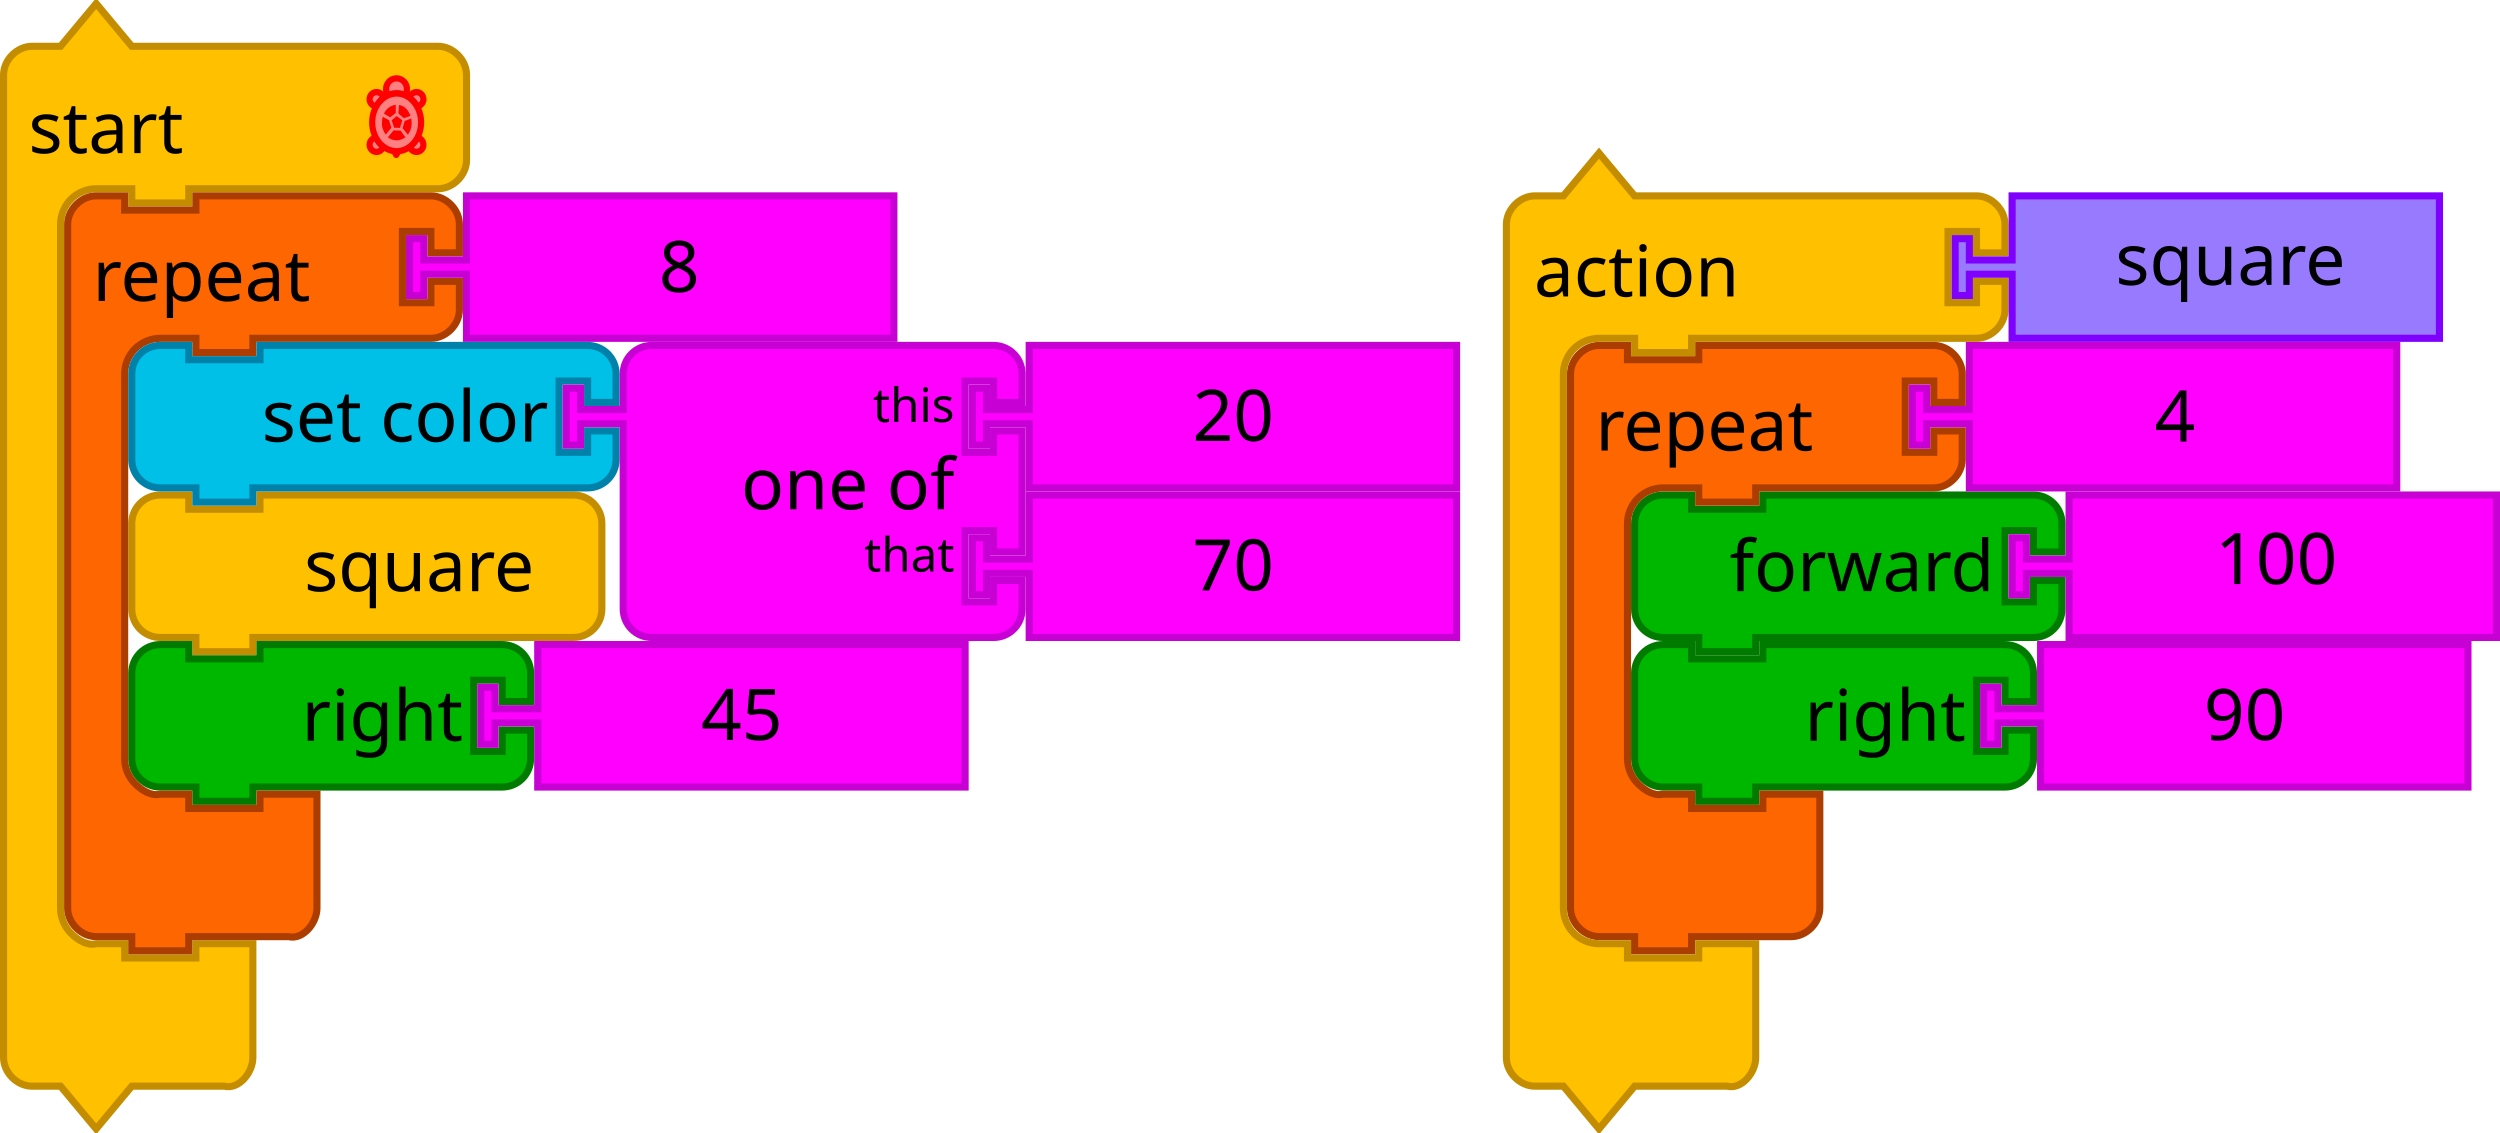
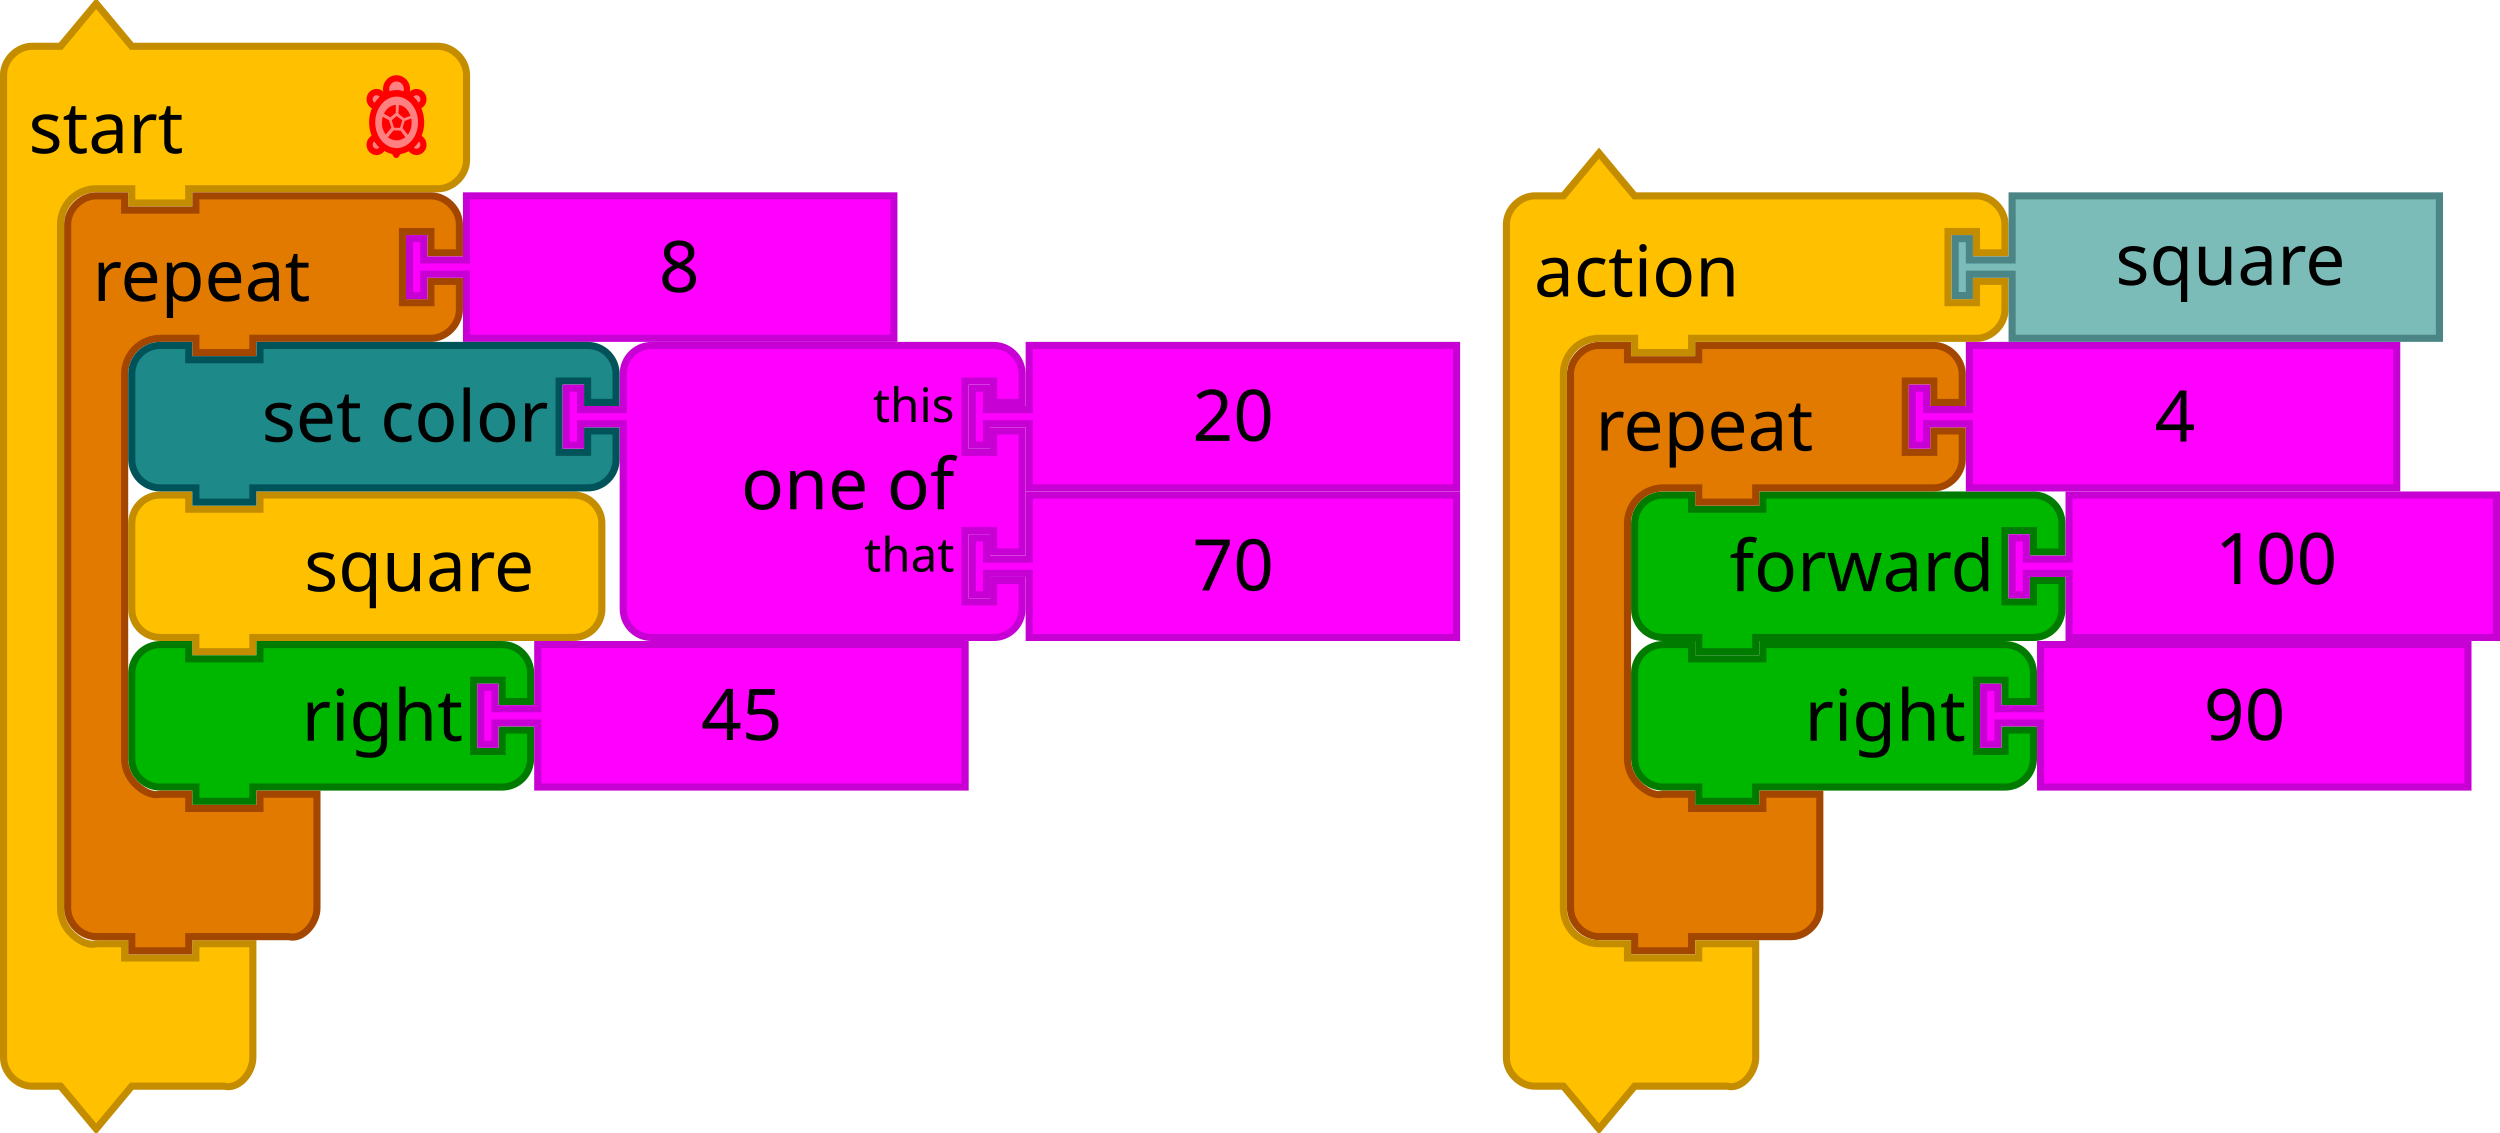
<svg xmlns="http://www.w3.org/2000/svg" version="1.1" width="702" height="318" id="svg2">
-   <defs id="defs155">
-     <filter height="1.3" color-interpolation-filters="sRGB" id="dropshadow">
-       <feGaussianBlur in="SourceAlpha" stdDeviation="3" id="feGaussianBlur7" />
-       <feOffset dx="2" dy="2" result="offsetblur" id="feOffset9" />
-       <feComponentTransfer id="feComponentTransfer11">
-         <feFuncA type="linear" slope="0.2" id="feFuncA13" />
-       </feComponentTransfer>
-       <feMerge id="feMerge15">
-         <feMergeNode id="feMergeNode17" />
-         <feMergeNode in="SourceGraphic" id="feMergeNode19" />
-       </feMerge>
-     </filter>
-     <filter height="1.3" color-interpolation-filters="sRGB" id="dropshadow-3">
-       <feGaussianBlur in="SourceAlpha" stdDeviation="3" id="feGaussianBlur7-1" />
-       <feOffset dx="2" dy="2" result="offsetblur" id="feOffset9-1" />
-       <feComponentTransfer id="feComponentTransfer11-1">
-         <feFuncA type="linear" slope="0.2" id="feFuncA13-3" />
-       </feComponentTransfer>
-       <feMerge id="feMerge15-5">
-         <feMergeNode id="feMergeNode17-3" />
-         <feMergeNode in="SourceGraphic" id="feMergeNode19-1" />
-       </feMerge>
-     </filter>
-     <filter height="1.3" color-interpolation-filters="sRGB" id="dropshadow-1">
-       <feGaussianBlur id="feGaussianBlur7-0" stdDeviation="3" in="SourceAlpha" />
-       <feOffset id="feOffset9-8" result="offsetblur" dy="2" dx="2" />
-       <feComponentTransfer id="feComponentTransfer11-4">
-         <feFuncA id="feFuncA13-1" slope="0.2" type="linear" />
-       </feComponentTransfer>
-       <feMerge id="feMerge15-7">
-         <feMergeNode id="feMergeNode17-5" />
-         <feMergeNode id="feMergeNode19-5" in="SourceGraphic" />
-       </feMerge>
-     </filter>
-   </defs>
  <text x="298" y="73.036" id="text3033" style="font-size:13.333px;text-anchor:end;fill:#000000;font-family:Sans">
    <tspan x="400" y="95.536" id="tspan3035" />
  </text>
  <path d="m 459,155 0,-8 a 8,8 0 0 1 8,-8 l 8,0 0,4 20,0 0,-4 68,0 8,0 a 8,8 0 0 1 8,8 l 0,8 -8,0 0,-6 -8,0 0,20 8,0 0,-6 8,0 0,8 a 8,8 0 0 1 -8,8 l -8,0 -68,0 -2,0 0,4 -16,0 0,-4 -2,0 -8,0 a 8,8 0 0 1 -8,-8 l 0,-8 0,-8 z" id="path3027" style="fill:#00b700;fill-opacity:1;stroke:#007b00;stroke-width:2;stroke-linecap:round;stroke-opacity:1" />
  <text x="458" y="138" id="text3029" style="font-size:20px;text-anchor:end;fill:#000000;font-family:Sans">
    <tspan x="560" y="166" id="tspan3031">forward</tspan>
  </text>
  <path d="m 581,139 120,0 0,40 -120,0 0,-16 0,-2 -12,0 0,6 -4,0 0,-16 4,0 0,6 12,0 0,-2 z" id="path21" style="fill:#ff00ff;fill-opacity:1;stroke:#c700d3;stroke-width:2;stroke-linecap:round;stroke-opacity:1" />
  <text x="602" y="138" id="text23" style="font-size:20px;text-anchor:start;fill:#000000;font-family:Sans">
    <tspan x="622" y="164" id="tspan25">100</tspan>
  </text>
  <path d="m 459,197 0,-8 a 8,8 0 0 1 8,-8 l 8,0 0,4 20,0 0,-4 60,0 8,0 a 8,8 0 0 1 8,8 l 0,8 -8,0 0,-6 -8,0 0,20 8,0 0,-6 8,0 0,8 a 8,8 0 0 1 -8,8 l -8,0 -60,0 -2,0 0,4 -16,0 0,-4 -2,0 -8,0 a 8,8 0 0 1 -8,-8 l 0,-8 0,-8 z" id="path3101" style="fill:#00b700;fill-opacity:1;stroke:#007b00;stroke-width:2;stroke-linecap:round;stroke-opacity:1" />
  <text x="458" y="180" id="text3103" style="font-size:20px;text-anchor:end;fill:#000000;font-family:Sans">
    <tspan x="552" y="208" id="tspan3105">right</tspan>
  </text>
  <text x="316" y="138" id="text3107" style="font-size:13.333px;text-anchor:end;fill:#000000;font-family:Sans">
    <tspan x="410" y="160.5" id="tspan3109" />
  </text>
  <path d="m 573,181 120,0 0,40 -120,0 0,-16 0,-2 -12,0 0,6 -4,0 0,-16 4,0 0,6 12,0 0,-2 z" id="path21-7" style="fill:#ff00ff;fill-opacity:1;stroke:#c700d3;stroke-width:2;stroke-linecap:round;stroke-opacity:1" />
  <text x="598.851" y="181.799" id="text23-1" style="font-size:20px;text-anchor:start;fill:#000000;font-family:Sans">
    <tspan x="618.851" y="207.799" id="tspan25-0">90</tspan>
  </text>
  <text x="298" y="157.036" id="text3033-0" style="font-size:13.333px;text-anchor:end;fill:#000000;font-family:Sans">
    <tspan x="400" y="179.536" id="tspan3035-1" />
  </text>
  <text x="298" y="241.036" id="text3033-1" style="font-size:13.333px;text-anchor:end;fill:#000000;font-family:Sans">
    <tspan x="400" y="263.536" id="tspan3035-8" />
  </text>
  <text x="298" y="325.036" id="text3033-0-9" style="font-size:13.333px;text-anchor:end;fill:#000000;font-family:Sans">
    <tspan x="400" y="347.536" id="tspan3035-1-5" />
  </text>
-   <path d="m 441,113 0,-8 c 0,-4.189 3.811,-8 8,-8 l 8,0 0,4 20,0 0,-4 18,0 40,0 8,0 c 4.189,0 8,3.811 8,8 l 0,8 -8,0 0,-6 -8,0 0,20 8,0 0,-6 8,0 0,8 c 0,4.189 -3.811,8 -8,8 l -8,0 -40,0 -2,0 0,4 -16,0 0,-4 -2,0 -8,0 c -2.618,0 -5.22,1.078 -7.071,2.929 C 458.078,141.78 457,144.382 457,147 l 0,8 0,50 0,8 c 0,2.618 1.078,5.22 2.929,7.071 1.851,1.851 4.531,3.564 7.071,2.929 l 8,0 0,4 20,0 0,-4 16,0 0,12 0,12 0,8 c 0,4.189 -3.811,8 -8,8 l -8,0 -18,0 -2,0 0,4 -16,0 0,-4 -2,0 -8,0 c -4.189,0 -8,-3.811 -8,-8 l 0,-8 z" id="path3035" style="fill:#fd6600;fill-opacity:1;stroke:#ac3d00;stroke-width:2;stroke-linecap:round;stroke-opacity:1" />
+   <path d="m 441,113 0,-8 c 0,-4.189 3.811,-8 8,-8 l 8,0 0,4 20,0 0,-4 18,0 40,0 8,0 c 4.189,0 8,3.811 8,8 l 0,8 -8,0 0,-6 -8,0 0,20 8,0 0,-6 8,0 0,8 c 0,4.189 -3.811,8 -8,8 l -8,0 -40,0 -2,0 0,4 -16,0 0,-4 -2,0 -8,0 c -2.618,0 -5.22,1.078 -7.071,2.929 C 458.078,141.78 457,144.382 457,147 l 0,8 0,50 0,8 c 0,2.618 1.078,5.22 2.929,7.071 1.851,1.851 4.531,3.564 7.071,2.929 l 8,0 0,4 20,0 0,-4 16,0 0,12 0,12 0,8 c 0,4.189 -3.811,8 -8,8 l -8,0 -18,0 -2,0 0,4 -16,0 0,-4 -2,0 -8,0 c -4.189,0 -8,-3.811 -8,-8 l 0,-8 z" id="path3035" style="fill:#e37a00;fill-opacity:1;stroke:#a34600;stroke-width:2;stroke-linecap:round;stroke-opacity:1" />
  <text x="440" y="96" id="text3037" style="font-size:20px;text-anchor:start;fill:#000000;font-family:Sans">
    <tspan x="448" y="126.5" id="tspan3039">repeat</tspan>
  </text>
  <path d="m 553,97 120,0 0,40 -120,0 0,-16 0,-2 -12,0 0,6 -4,0 0,-16 4,0 0,6 12,0 0,-2 z" id="path21-8" style="fill:#ff00ff;fill-opacity:1;stroke:#c700d3;stroke-width:2;stroke-linecap:round;stroke-opacity:1" />
  <text x="585" y="98" id="text23-0" style="font-size:20px;text-anchor:start;fill:#000000;font-family:Sans">
    <tspan x="605" y="124" id="tspan25-7">4</tspan>
  </text>
  <g id="g3055">
    <g id="g4085">
      <path d="m 1,29 0,-8 c 0,-4.189 3.811,-8 8,-8 l 8,0 10,-12 10,12 18,0 60,0 8,0 c 4.189,0 8,3.811 8,8 l 0,8 0,8 0,8 c 0,4.189 -3.811,8 -8,8 l -8,0 -60,0 -2,0 0,4 -16,0 0,-4 -2,0 -8,0 c -2.618,0 -5.22,1.078 -7.071,2.929 C 18.078,57.78 17,60.382 17,63 l 0,8 0,176 0,8 c 0,2.618 1.078,5.22 2.929,7.071 C 21.78,263.922 24.46,265.635 27,265 l 8,0 0,4 20,0 0,-4 16,0 0,12 0,12 0,8 c 0,4.189 -3.936,9.016 -8,8 l -8,0 -18,0 -10,12 -10,-12 -8,0 c -4.189,0 -8,-3.811 -8,-8 l 0,-8 z" id="path3660" style="fill:#ffc000;fill-opacity:1;stroke:#c48d00;stroke-width:2;stroke-linecap:round;stroke-opacity:1" />
      <text id="text3662" style="font-size:20px;text-anchor:start;fill:#000000;font-family:Sans">
        <tspan x="8" y="43" id="tspan3664">start</tspan>
      </text>
    </g>
    <g id="g3037">
      <path d="m 111.376,42.473 c -0.244,0 -0.484,-0.016 -0.721,-0.045 l 0.611,1.068 0.602,-1.051 c -0.163,0.014 -0.326,0.029 -0.493,0.029 z" id="path4206" style="fill:#eeeeee;stroke:#ff0000;stroke-width:1.75;stroke-linecap:round;stroke-linejoin:round;stroke-miterlimit:4;stroke-opacity:1;stroke-dasharray:none" />
      <g transform="matrix(0.44039,0,0,0.4545743,99.26689,20.52662)" id="g4208" style="fill:#ff8080;fill-opacity:1;stroke:#ff0000;stroke-width:3.911;stroke-linecap:round;stroke-linejoin:round;stroke-miterlimit:4;stroke-opacity:1;stroke-dasharray:none">
        <path d="m 40.16,11.726 c -2.164,0 -3.958,1.555 -4.343,3.607 1.859,1.345 3.457,3.115 4.675,5.208 2.285,-0.172 4.094,-2.061 4.094,-4.39 0,-2.444 -1.982,-4.425 -4.426,-4.425 z" id="path4210" style="fill:#ff8080;fill-opacity:1;stroke:#ff0000;stroke-width:3.911;stroke-miterlimit:4;stroke-opacity:1;stroke-dasharray:none" />
        <path d="m 40.713,39.887 c -1.224,2.232 -2.86,4.131 -4.797,5.556 0.521,1.864 2.213,3.239 4.244,3.239 2.443,0 4.426,-1.98 4.426,-4.424 0,-2.255 -1.693,-4.096 -3.873,-4.371 z" id="path4212" style="fill:#ff8080;fill-opacity:1;stroke:#ff0000;stroke-width:3.911;stroke-miterlimit:4;stroke-opacity:1;stroke-dasharray:none" />
        <path d="m 14.273,39.871 c -2.253,0.206 -4.024,2.079 -4.024,4.387 0,2.443 1.98,4.424 4.424,4.424 2.064,0 3.784,-1.42 4.272,-3.332 -1.883,-1.416 -3.475,-3.289 -4.672,-5.479 z" id="path4214" style="fill:#ff8080;fill-opacity:1;stroke:#ff0000;stroke-width:3.911;stroke-miterlimit:4;stroke-opacity:1;stroke-dasharray:none" />
        <path d="m 19.026,15.437 c -0.343,-2.103 -2.154,-3.711 -4.353,-3.711 -2.444,0 -4.424,1.981 -4.424,4.424 0,2.382 1.886,4.31 4.245,4.406 1.186,-2.043 2.732,-3.784 4.532,-5.119 z" id="path4216" style="fill:#ff8080;fill-opacity:1;stroke:#ff0000;stroke-width:3.911;stroke-miterlimit:4;stroke-opacity:1;stroke-dasharray:none" />
      </g>
      <path d="m 111.376,26.237 c 0.84,0 1.642,0.187 2.386,0.513 0.326,-0.489 0.519,-1.081 0.519,-1.72 0,-1.676 -1.316,-3.035 -2.94,-3.035 -1.624,0 -2.94,1.359 -2.94,3.035 0,0.649 0.199,1.25 0.536,1.743 0.759,-0.34 1.58,-0.536 2.44,-0.536 z" id="path4218" style="fill:#ff8080;fill-opacity:1;stroke:#ff0000;stroke-width:1.75;stroke-linecap:round;stroke-linejoin:round;stroke-miterlimit:4;stroke-opacity:1;stroke-dasharray:none" />
      <g transform="matrix(0.44039,0,0,0.4545743,99.26689,20.52662)" id="g4220" style="fill:#ff8080;fill-opacity:1;stroke:#ff0000;stroke-width:3.911;stroke-linecap:round;stroke-linejoin:round;stroke-miterlimit:4;stroke-opacity:1;stroke-dasharray:none">
        <path d="m 43.102,30.421 c 0,4.734 -1.645,9.28 -4.571,12.627 -2.925,3.348 -6.897,5.231 -11.034,5.231 -4.137,0 -8.109,-1.883 -11.034,-5.231 -2.925,-3.348 -4.571,-7.893 -4.571,-12.627 0,-9.797 7.044,-17.858 15.605,-17.858 8.561,0 15.605,8.061 15.605,17.858 z" id="path4222" style="fill:#ff8080;fill-opacity:1;stroke:#ff0000;stroke-width:3.911;stroke-miterlimit:4;stroke-opacity:1;stroke-dasharray:none" />
      </g>
      <g transform="matrix(0.44039,0,0,0.4545743,99.26689,20.52662)" id="g4224" style="fill:#ff0000;fill-opacity:1;stroke:none">
        <path d="m 25.875,33.75 -1.542,-4.625 3.164,-2.587 3.615,2.626 -1.487,4.669 z" id="path4226" style="fill:#ff0000;fill-opacity:1;stroke:none" />
        <path d="m 27.501,41.551 c -3.968,-0.16 -5.543,-2.009 -5.543,-2.009 l 3.57,-4.163 4.465,0.168 3.132,4.12 c 0,0 -2.89,1.994 -5.624,1.884 z" id="path4228" style="fill:#ff0000;fill-opacity:1;stroke:none" />
        <path d="m 18.453,33.843 c -0.849,-2.968 0.172,-6.884 0.172,-6.884 l 4,2.167 1.493,4.629 -3.582,4.233 c 0,-10e-4 -1.465,-1.99 -2.083,-4.145 z" id="path4230" style="fill:#ff0000;fill-opacity:1;stroke:none" />
        <path d="m 19.458,25.125 c 0,0 0.5,-1.958 3.039,-3.822 2.237,-1.643 4.465,-1.72 4.465,-1.72 l -0.037,4.981 -3.521,2.75 -3.946,-2.189 z" id="path4232" style="fill:#ff0000;fill-opacity:1;stroke:none" />
        <path d="M 32.084,27.834 28.625,24.959 29,19.75 c 0,0 1.834,-0.042 3.959,1.667 2.228,1.791 3.362,4.983 3.362,4.983 l -4.237,1.434 z" id="path4234" style="fill:#ff0000;fill-opacity:1;stroke:none" />
        <path d="m 31.292,34.042 1.313,-4.464 4.187,-1.536 c 0,0 0.677,2.663 -0.042,5.667 -0.54,2.256 -2.084,4.361 -2.084,4.361 l -3.374,-4.028 z" id="path4236" style="fill:#ff0000;fill-opacity:1;stroke:none" />
      </g>
    </g>
  </g>
  <g transform="translate(36,138)" id="g3918">
    <path d="M 1,17 1,9 A 8,8 0 0 1 9,1 l 8,0 0,4 20,0 0,-4 80,0 8,0 a 8,8 0 0 1 8,8 l 0,8 0,8 0,8 a 8,8 0 0 1 -8,8 l -8,0 -80,0 -2,0 0,4 -16,0 0,-4 -2,0 -8,0 A 8,8 0 0 1 1,33 l 0,-8 z" id="path3058" style="fill:#ffc000;fill-opacity:1;stroke:#c48d00;stroke-width:2;stroke-linecap:round;stroke-opacity:1" />
    <text id="text3060" style="font-size:20px;text-anchor:end;fill:#000000;font-family:Sans">
      <tspan x="114" y="28" id="tspan3062">square</tspan>
    </text>
  </g>
  <g transform="translate(142,42)" id="g3253">
    <g id="g3243">
      <path d="m 281,29 0,-8 c 0,-4.189 3.811,-8 8,-8 l 8,0 10,-12 10,12 18,0 70,0 8,0 c 4.189,0 8,3.811 8,8 l 0,8 -8,0 0,-6 -8,0 0,20 8,0 0,-6 8,0 0,8 c 0,4.189 -3.811,8 -8,8 l -8,0 -70,0 -2,0 0,4 -16,0 0,-4 -2,0 -8,0 c -2.618,0 -5.22,1.078 -7.071,2.929 C 298.078,57.78 297,60.382 297,63 l 0,8 0,134 0,8 c 0,2.618 1.078,5.22 2.929,7.071 C 301.78,221.922 304.382,223 307,223 l 8,0 0,4 20,0 0,-4 16,0 0,12 0,12 0,8 c 0,4.189 -3.936,9.016 -8,8 l -8,0 -18,0 -10,12 -10,-12 -8,0 c -4.189,0 -8,-3.811 -8,-8 l 0,-8 z" id="path3027-4" style="fill:#ffc000;fill-opacity:1;stroke:#c48d00;stroke-width:2;stroke-linecap:round;stroke-opacity:1" />
      <text x="280.727" y="-1.745" id="text3029-4" style="font-size:20px;text-anchor:start;fill:#000000;font-family:Sans">
        <tspan x="288.727" y="41.255" id="tspan3031-5">action</tspan>
      </text>
    </g>
    <g id="g3248">
-       <path d="m 423,13 120,0 0,40 -120,0 0,-16 0,-2 -12,0 0,6 -4,0 0,-16 4,0 0,6 12,0 0,-2 z" id="path21-2" style="fill:#987aff;fill-opacity:1;stroke:#8000fe;stroke-width:2;stroke-linecap:round;stroke-opacity:1" />
+       <path d="m 423,13 120,0 0,40 -120,0 0,-16 0,-2 -12,0 0,6 -4,0 0,-16 4,0 0,6 12,0 0,-2 z" id="path21-2" style="fill:#7bbbb8;fill-opacity:1;stroke:#4c8585;stroke-width:2;stroke-linecap:round;stroke-opacity:1" />
      <text x="432" y="12" id="text23-2" style="font-size:20px;text-anchor:start;fill:#000000;font-family:Sans">
        <tspan x="452" y="38" id="tspan25-1">square</tspan>
      </text>
    </g>
  </g>
  <text x="-276.556" y="52.466" id="text3033-19" style="font-size:13.333px;text-anchor:end;fill:#000000;font-family:Sans">
    <tspan x="-174.556" y="74.966" id="tspan3035-6" />
  </text>
  <g transform="translate(36,180)" id="g3271-7">
    <path d="M 1,17 1,9 A 8,8 0 0 1 9,1 l 8,0 0,4 20,0 0,-4 60,0 8,0 a 8,8 0 0 1 8,8 l 0,8 -8,0 0,-6 -8,0 0,20 8,0 0,-6 8,0 0,8 a 8,8 0 0 1 -8,8 l -8,0 -60,0 -2,0 0,4 -16,0 0,-4 -2,0 -8,0 A 8,8 0 0 1 1,33 l 0,-8 0,-8 z" id="path3101-4" style="fill:#00b700;fill-opacity:1;stroke:#007b00;stroke-width:2;stroke-linecap:round;stroke-opacity:1" />
    <text id="text3103-4" style="font-size:20px;text-anchor:end;fill:#000000;font-family:Sans">
      <tspan x="94" y="28" id="tspan3105-9">right</tspan>
    </text>
    <text id="text3107-2" style="font-size:13.333px;text-anchor:end;fill:#000000;font-family:Sans">
      <tspan x="94" y="22.5" id="tspan3109-8" />
    </text>
  </g>
  <g transform="translate(0,-106.234)" id="g3694">
    <path d="m 151,287.234 120,0 0,40 -120,0 0,-16 0,-2 -12,0 0,6 -4,0 0,-16 4,0 0,6 12,0 0,-2 z" id="path21-7-5" style="fill:#ff00ff;fill-opacity:1;stroke:#c700d3;stroke-width:2;stroke-linecap:round;stroke-opacity:1" />
    <text x="176.851" y="288.033" id="text23-1-3" style="font-size:20px;text-anchor:start;fill:#000000;font-family:Sans">
      <tspan x="196.851" y="314.033" id="tspan25-0-0">45</tspan>
    </text>
  </g>
  <text x="-276.556" y="136.466" id="text3033-0-93" style="font-size:13.333px;text-anchor:end;fill:#000000;font-family:Sans">
    <tspan x="-174.556" y="158.966" id="tspan3035-1-3" />
  </text>
  <text x="-276.556" y="220.466" id="text3033-1-6" style="font-size:13.333px;text-anchor:end;fill:#000000;font-family:Sans">
    <tspan x="-174.556" y="242.966" id="tspan3035-8-9" />
  </text>
  <text x="-276.556" y="304.466" id="text3033-0-9-1" style="font-size:13.333px;text-anchor:end;fill:#000000;font-family:Sans">
    <tspan x="-174.556" y="326.966" id="tspan3035-1-5-0" />
  </text>
  <g transform="translate(18,54)" id="g3890-3">
-     <path d="M 1,17 1,9 C 1,4.811 4.811,1 9,1 l 8,0 0,4 20,0 0,-4 18,0 40,0 8,0 c 4.189,0 8,3.811 8,8 l 0,8 -8,0 0,-6 -8,0 0,20 8,0 0,-6 8,0 0,8 c 0,4.189 -3.811,8 -8,8 l -8,0 -40,0 -2,0 0,4 -16,0 0,-4 -2,0 -8,0 c -2.618,0 -5.22,1.078 -7.071,2.929 C 18.078,45.78 17,48.382 17,51 l 0,8 0,92 0,8 c 0,2.618 1.078,5.22 2.929,7.071 1.851,1.851 4.531,3.564 7.071,2.929 l 8,0 0,4 20,0 0,-4 16,0 0,12 0,12 0,8 c 0,4.189 -3.936,9.016 -8,8 l -8,0 -18,0 -2,0 0,4 -16,0 0,-4 -2,0 -8,0 c -4.189,0 -8,-3.811 -8,-8 l 0,-8 z" id="path3035-2" style="fill:#fd6600;fill-opacity:1;stroke:#ac3d00;stroke-width:2;stroke-linecap:round;stroke-opacity:1" />
+     <path d="M 1,17 1,9 C 1,4.811 4.811,1 9,1 l 8,0 0,4 20,0 0,-4 18,0 40,0 8,0 c 4.189,0 8,3.811 8,8 l 0,8 -8,0 0,-6 -8,0 0,20 8,0 0,-6 8,0 0,8 c 0,4.189 -3.811,8 -8,8 l -8,0 -40,0 -2,0 0,4 -16,0 0,-4 -2,0 -8,0 c -2.618,0 -5.22,1.078 -7.071,2.929 C 18.078,45.78 17,48.382 17,51 l 0,8 0,92 0,8 c 0,2.618 1.078,5.22 2.929,7.071 1.851,1.851 4.531,3.564 7.071,2.929 l 8,0 0,4 20,0 0,-4 16,0 0,12 0,12 0,8 c 0,4.189 -3.936,9.016 -8,8 l -8,0 -18,0 -2,0 0,4 -16,0 0,-4 -2,0 -8,0 c -4.189,0 -8,-3.811 -8,-8 l 0,-8 z" id="path3035-2" style="fill:#e37a00;fill-opacity:1;stroke:#a34600;stroke-width:2;stroke-linecap:round;stroke-opacity:1" />
    <text id="text3037-4" style="font-size:20px;text-anchor:start;fill:#000000;font-family:Sans">
      <tspan x="8" y="30.5" id="tspan3039-4">repeat</tspan>
    </text>
  </g>
  <path d="m 131,55 120,0 0,40 -120,0 0,-16 0,-2 -12,0 0,6 -4,0 0,-16 4,0 0,6 12,0 0,-2 z" id="path21-8-0" style="fill:#ff00ff;fill-opacity:1;stroke:#c700d3;stroke-width:2;stroke-linecap:round;stroke-opacity:1" />
  <text x="165" y="56" id="text23-0-5" style="font-size:20px;text-anchor:start;fill:#000000;font-family:Sans">
    <tspan x="185" y="82" id="tspan25-7-2">8</tspan>
  </text>
  <g transform="translate(36,95.99999)" id="g3636">
-     <path d="M 1,17 1,9 A 8,8 0 0 1 9,1 l 8,0 0,4 20,0 0,-4 84,0 8,0 a 8,8 0 0 1 8,8 l 0,8 -8,0 0,-6 -8,0 0,20 8,0 0,-6 8,0 0,8 a 8,8 0 0 1 -8,8 l -8,0 -84,0 -2,0 0,4 -16,0 0,-4 -2,0 -8,0 A 8,8 0 0 1 1,33 l 0,-8 0,-8 z" id="path3097" style="fill:#00c0e7;fill-opacity:1;stroke:#0081a9;stroke-width:2;stroke-linecap:round;stroke-opacity:1" />
+     <path d="M 1,17 1,9 A 8,8 0 0 1 9,1 l 8,0 0,4 20,0 0,-4 84,0 8,0 a 8,8 0 0 1 8,8 l 0,8 -8,0 0,-6 -8,0 0,20 8,0 0,-6 8,0 0,8 a 8,8 0 0 1 -8,8 l -8,0 -84,0 -2,0 0,4 -16,0 0,-4 -2,0 -8,0 A 8,8 0 0 1 1,33 l 0,-8 0,-8 z" id="path3097" style="fill:#1d8989;fill-opacity:1;stroke:#005459;stroke-width:2;stroke-linecap:round;stroke-opacity:1" />
    <text id="text3099" style="font-size:20px;text-anchor:end;fill:#000000;font-family:Sans">
      <tspan x="118" y="28" id="tspan3101">set color</tspan>
    </text>
    <text id="text3103-7" style="font-size:13.333px;text-anchor:end;fill:#000000;font-family:Sans">
      <tspan x="118" y="22.5" id="tspan3105-5" />
    </text>
  </g>
  <g transform="translate(138,-190.234)" id="g3694-3">
    <path d="m 151,287.234 120,0 0,40 -120,0 0,-16 0,-2 -12,0 0,6 -4,0 0,-16 4,0 0,6 12,0 0,-2 z" id="path21-7-5-9" style="fill:#ff00ff;fill-opacity:1;stroke:#c700d3;stroke-width:2;stroke-linecap:round;stroke-opacity:1" />
    <text x="176.851" y="288.033" id="text23-1-3-3" style="font-size:20px;text-anchor:start;fill:#000000;font-family:Sans">
      <tspan x="196.851" y="314.033" id="tspan25-0-0-3">20</tspan>
    </text>
  </g>
  <g transform="translate(138,-148.234)" id="g3694-2">
    <path d="m 151,287.234 120,0 0,40 -120,0 0,-16 0,-2 -12,0 0,6 -4,0 0,-16 4,0 0,6 12,0 0,-2 z" id="path21-7-5-5" style="fill:#ff00ff;fill-opacity:1;stroke:#c700d3;stroke-width:2;stroke-linecap:round;stroke-opacity:1" />
    <text x="176.851" y="288.033" id="text23-1-3-6" style="font-size:20px;text-anchor:start;fill:#000000;font-family:Sans">
      <tspan x="196.851" y="314.033" id="tspan25-0-0-2">70</tspan>
    </text>
  </g>
  <g transform="translate(158,95.99999)" id="g3478">
    <path d="m 17,17 0,-8 a 8,8 0 0 1 8,-8 l 8,0 20,0 60,0 8,0 a 8,8 0 0 1 8,8 l 0,8 -8,0 0,-6 -8,0 0,20 8,0 0,-6 8,0 0,34 -8,0 0,-6 -8,0 0,20 8,0 0,-6 8,0 0,8 a 8,8 0 0 1 -8,8 l -8,0 -60,0 -20,0 -8,0 a 8,8 0 0 1 -8,-8 l 0,-8 0,-42 0,-2 -12,0 0,6 -4,0 0,-16 4,0 0,6 12,0 0,-2 z" id="path21-24" style="fill:#ff00ff;fill-opacity:1;stroke:#c700d3;stroke-width:2;stroke-linecap:round;stroke-opacity:1" />
    <text id="text23-15" style="font-size:20px;text-anchor:end;fill:#000000;font-family:Sans">
      <tspan x="110" y="47" id="tspan25-74">one of</tspan>
    </text>
    <text id="text27" style="font-size:13.333px;text-anchor:end;fill:#000000;font-family:Sans">
      <tspan x="110" y="22.5" id="tspan29">this</tspan>
    </text>
    <text id="text31" style="font-size:13.333px;text-anchor:end;fill:#000000;font-family:Sans">
      <tspan x="110" y="64.5" id="tspan33">that</tspan>
    </text>
  </g>
</svg>
